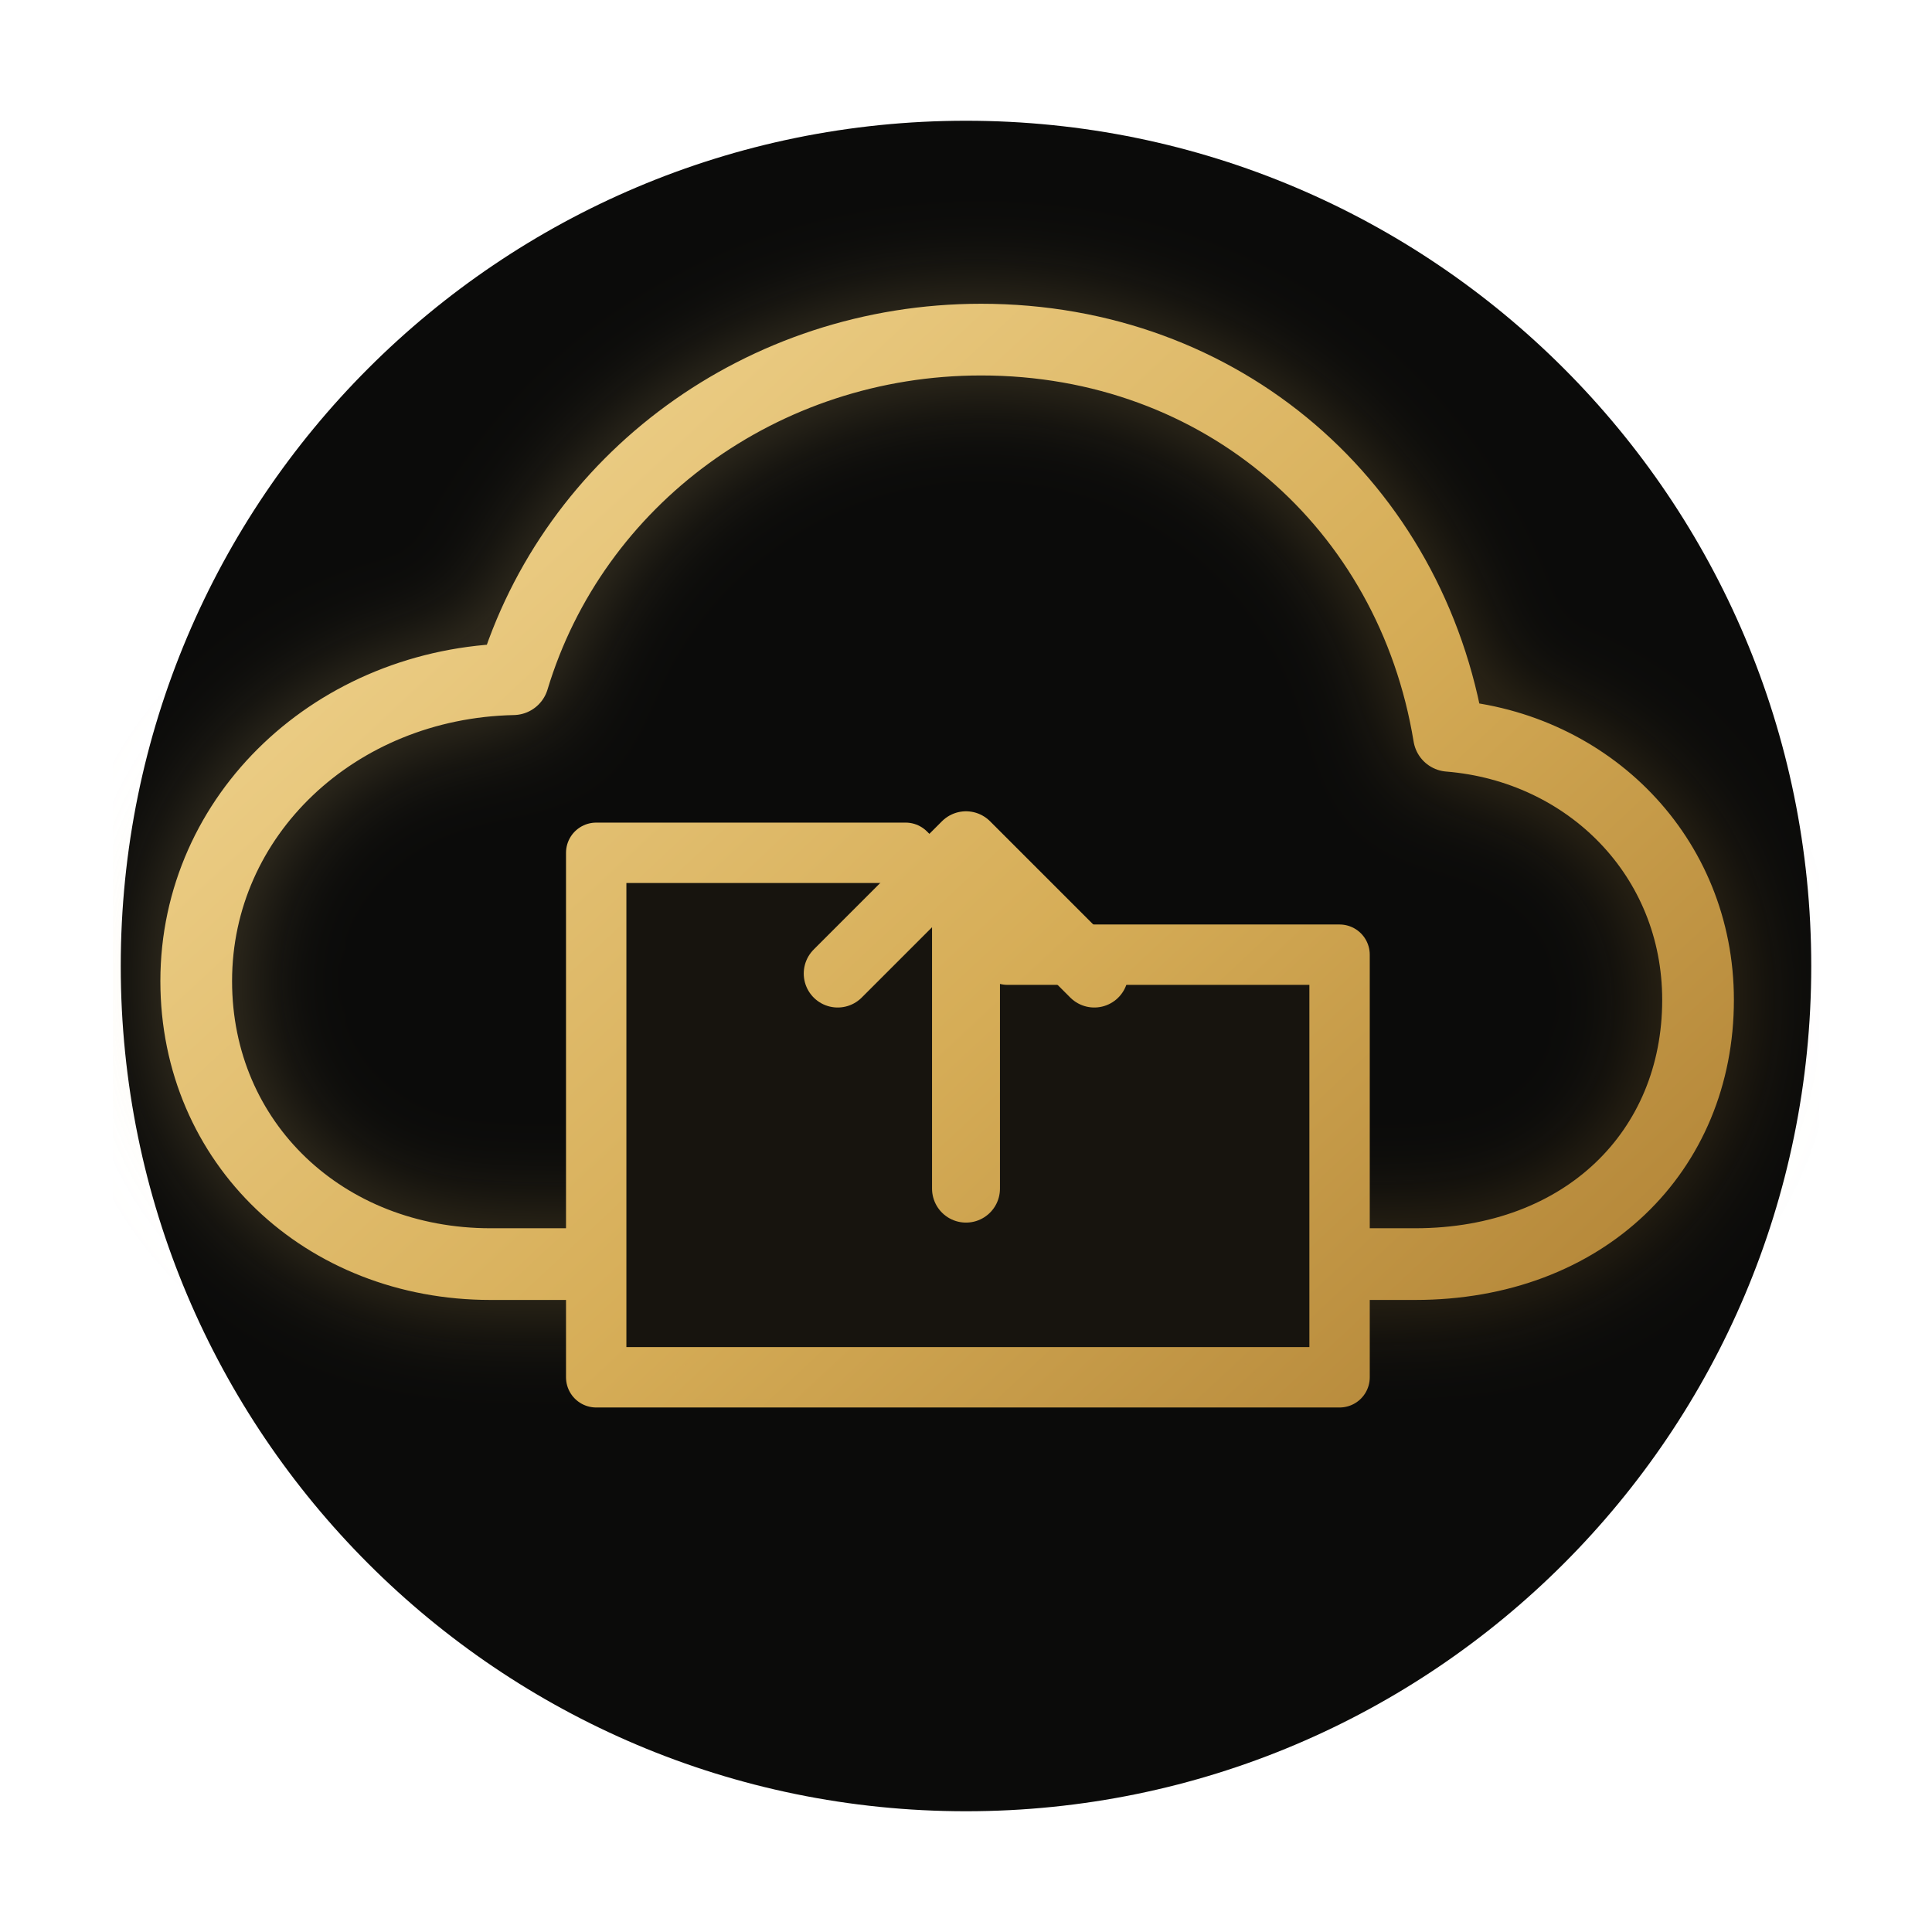
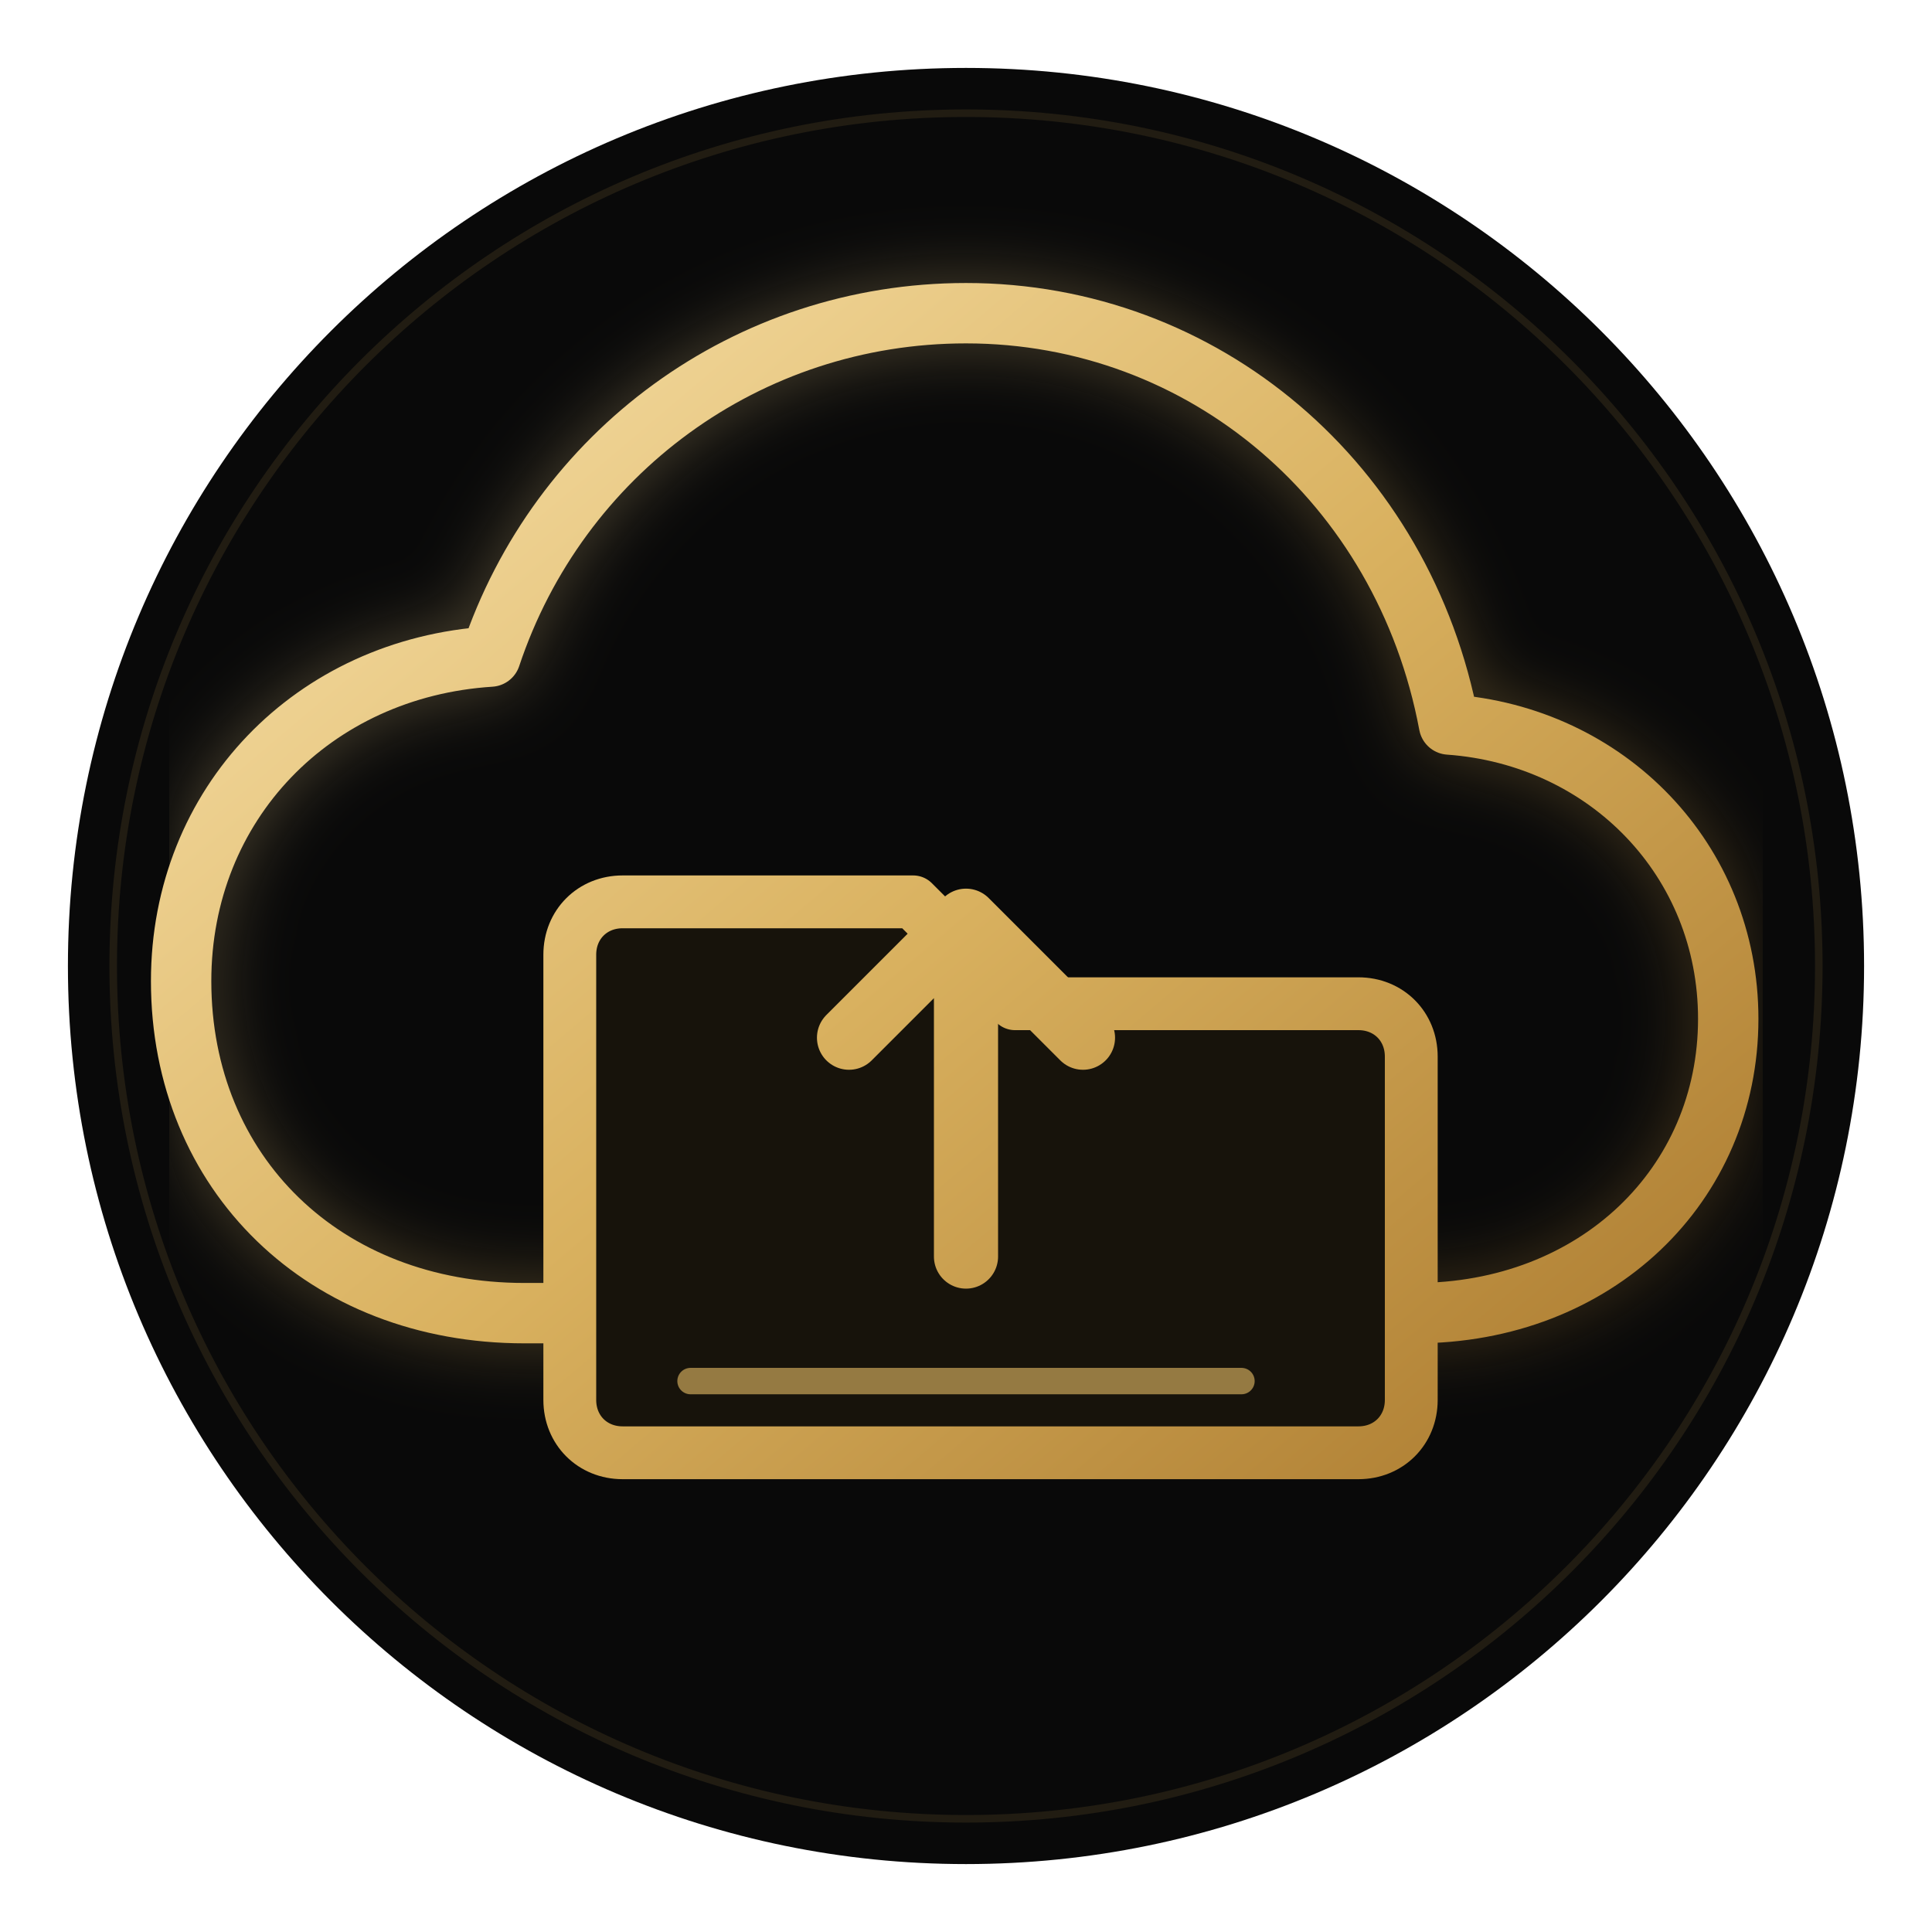
<svg xmlns="http://www.w3.org/2000/svg" viewBox="0 0 512 512" fill="none">
  <defs>
-     <linearGradient id="gold" x1="90" y1="75" x2="425" y2="435" gradientUnits="userSpaceOnUse">
-       <stop stop-color="#F3D895" />
-       <stop offset=".52" stop-color="#D6AD57" />
-       <stop offset="1" stop-color="#A8792E" />
+     <linearGradient id="gold" x1="105" y1="75" x2="405" y2="430" gradientUnits="userSpaceOnUse">
+       <stop stop-color="#F6DEA5" />
+       <stop offset=".48" stop-color="#D9B15F" />
+       <stop offset="1" stop-color="#A9782D" />
    </linearGradient>
-     <filter id="glow" x="30" y="25" width="452" height="462" color-interpolation-filters="sRGB" filterUnits="userSpaceOnUse">
-       <feGaussianBlur stdDeviation="12" />
+     <filter id="softGlow" x="45" y="45" width="422" height="422" color-interpolation-filters="sRGB" filterUnits="userSpaceOnUse">
+       <feGaussianBlur stdDeviation="9" />
    </filter>
  </defs>
-   <circle cx="256" cy="256" r="224" fill="#0B0B0A" />
-   <path d="M130 335h245c45 0 75-30 75-70 0-38-29-67-66-70-10-61-60-105-124-105-58 0-108 37-124 90-47 1-84 36-84 80 0 43 34 75 78 75Z" stroke="url(#gold)" stroke-width="22" stroke-linecap="round" stroke-linejoin="round" opacity=".25" filter="url(#glow)" />
-   <path d="M130 335h245c45 0 75-30 75-70 0-38-29-67-66-70-10-61-60-105-124-105-58 0-108 37-124 90-47 1-84 36-84 80 0 43 34 75 78 75Z" stroke="url(#gold)" stroke-width="19" stroke-linecap="round" stroke-linejoin="round" />
-   <path d="M158 226h82l27 27h88v112H158V226Z" fill="#17140E" stroke="url(#gold)" stroke-width="16" stroke-linejoin="round" />
-   <path d="M256 315v-91m0 0-34 34m34-34 34 34" stroke="url(#gold)" stroke-width="18" stroke-linecap="round" stroke-linejoin="round" />
-   <path d="M184 366h144" stroke="url(#gold)" stroke-width="10" stroke-linecap="round" opacity=".75" />
+   <circle cx="256" cy="256" r="238" fill="#090909" />
+   <circle cx="256" cy="256" r="226" stroke="#D6AD57" stroke-opacity=".12" stroke-width="2" />
+   <path d="M139 348h236c48 0 83-34 83-78 0-42-32-75-74-78-12-64-65-109-128-109-58 0-108 37-126 91-47 3-82 39-82 86 0 51 38 88 91 88Z" stroke="url(#gold)" stroke-width="18" stroke-linecap="round" stroke-linejoin="round" opacity=".28" filter="url(#softGlow)" />
+   <path d="M139 348h236c48 0 83-34 83-78 0-42-32-75-74-78-12-64-65-109-128-109-58 0-108 37-126 91-47 3-82 39-82 86 0 51 38 88 91 88Z" stroke="url(#gold)" stroke-width="16" stroke-linecap="round" stroke-linejoin="round" />
+   <path d="M151 253c0-8 6-14 14-14h77l27 27h91c8 0 14 6 14 14v91c0 8-6 14-14 14H165c-8 0-14-6-14-14v-118Z" fill="#17130B" stroke="url(#gold)" stroke-width="14" stroke-linejoin="round" />
+   <path d="M256 333v-89m0 0-31 31m31-31 31 31" stroke="url(#gold)" stroke-width="17" stroke-linecap="round" stroke-linejoin="round" />
+   <path d="M183 366h146" stroke="#D9B15F" stroke-width="7" stroke-linecap="round" opacity=".65" />
</svg>
